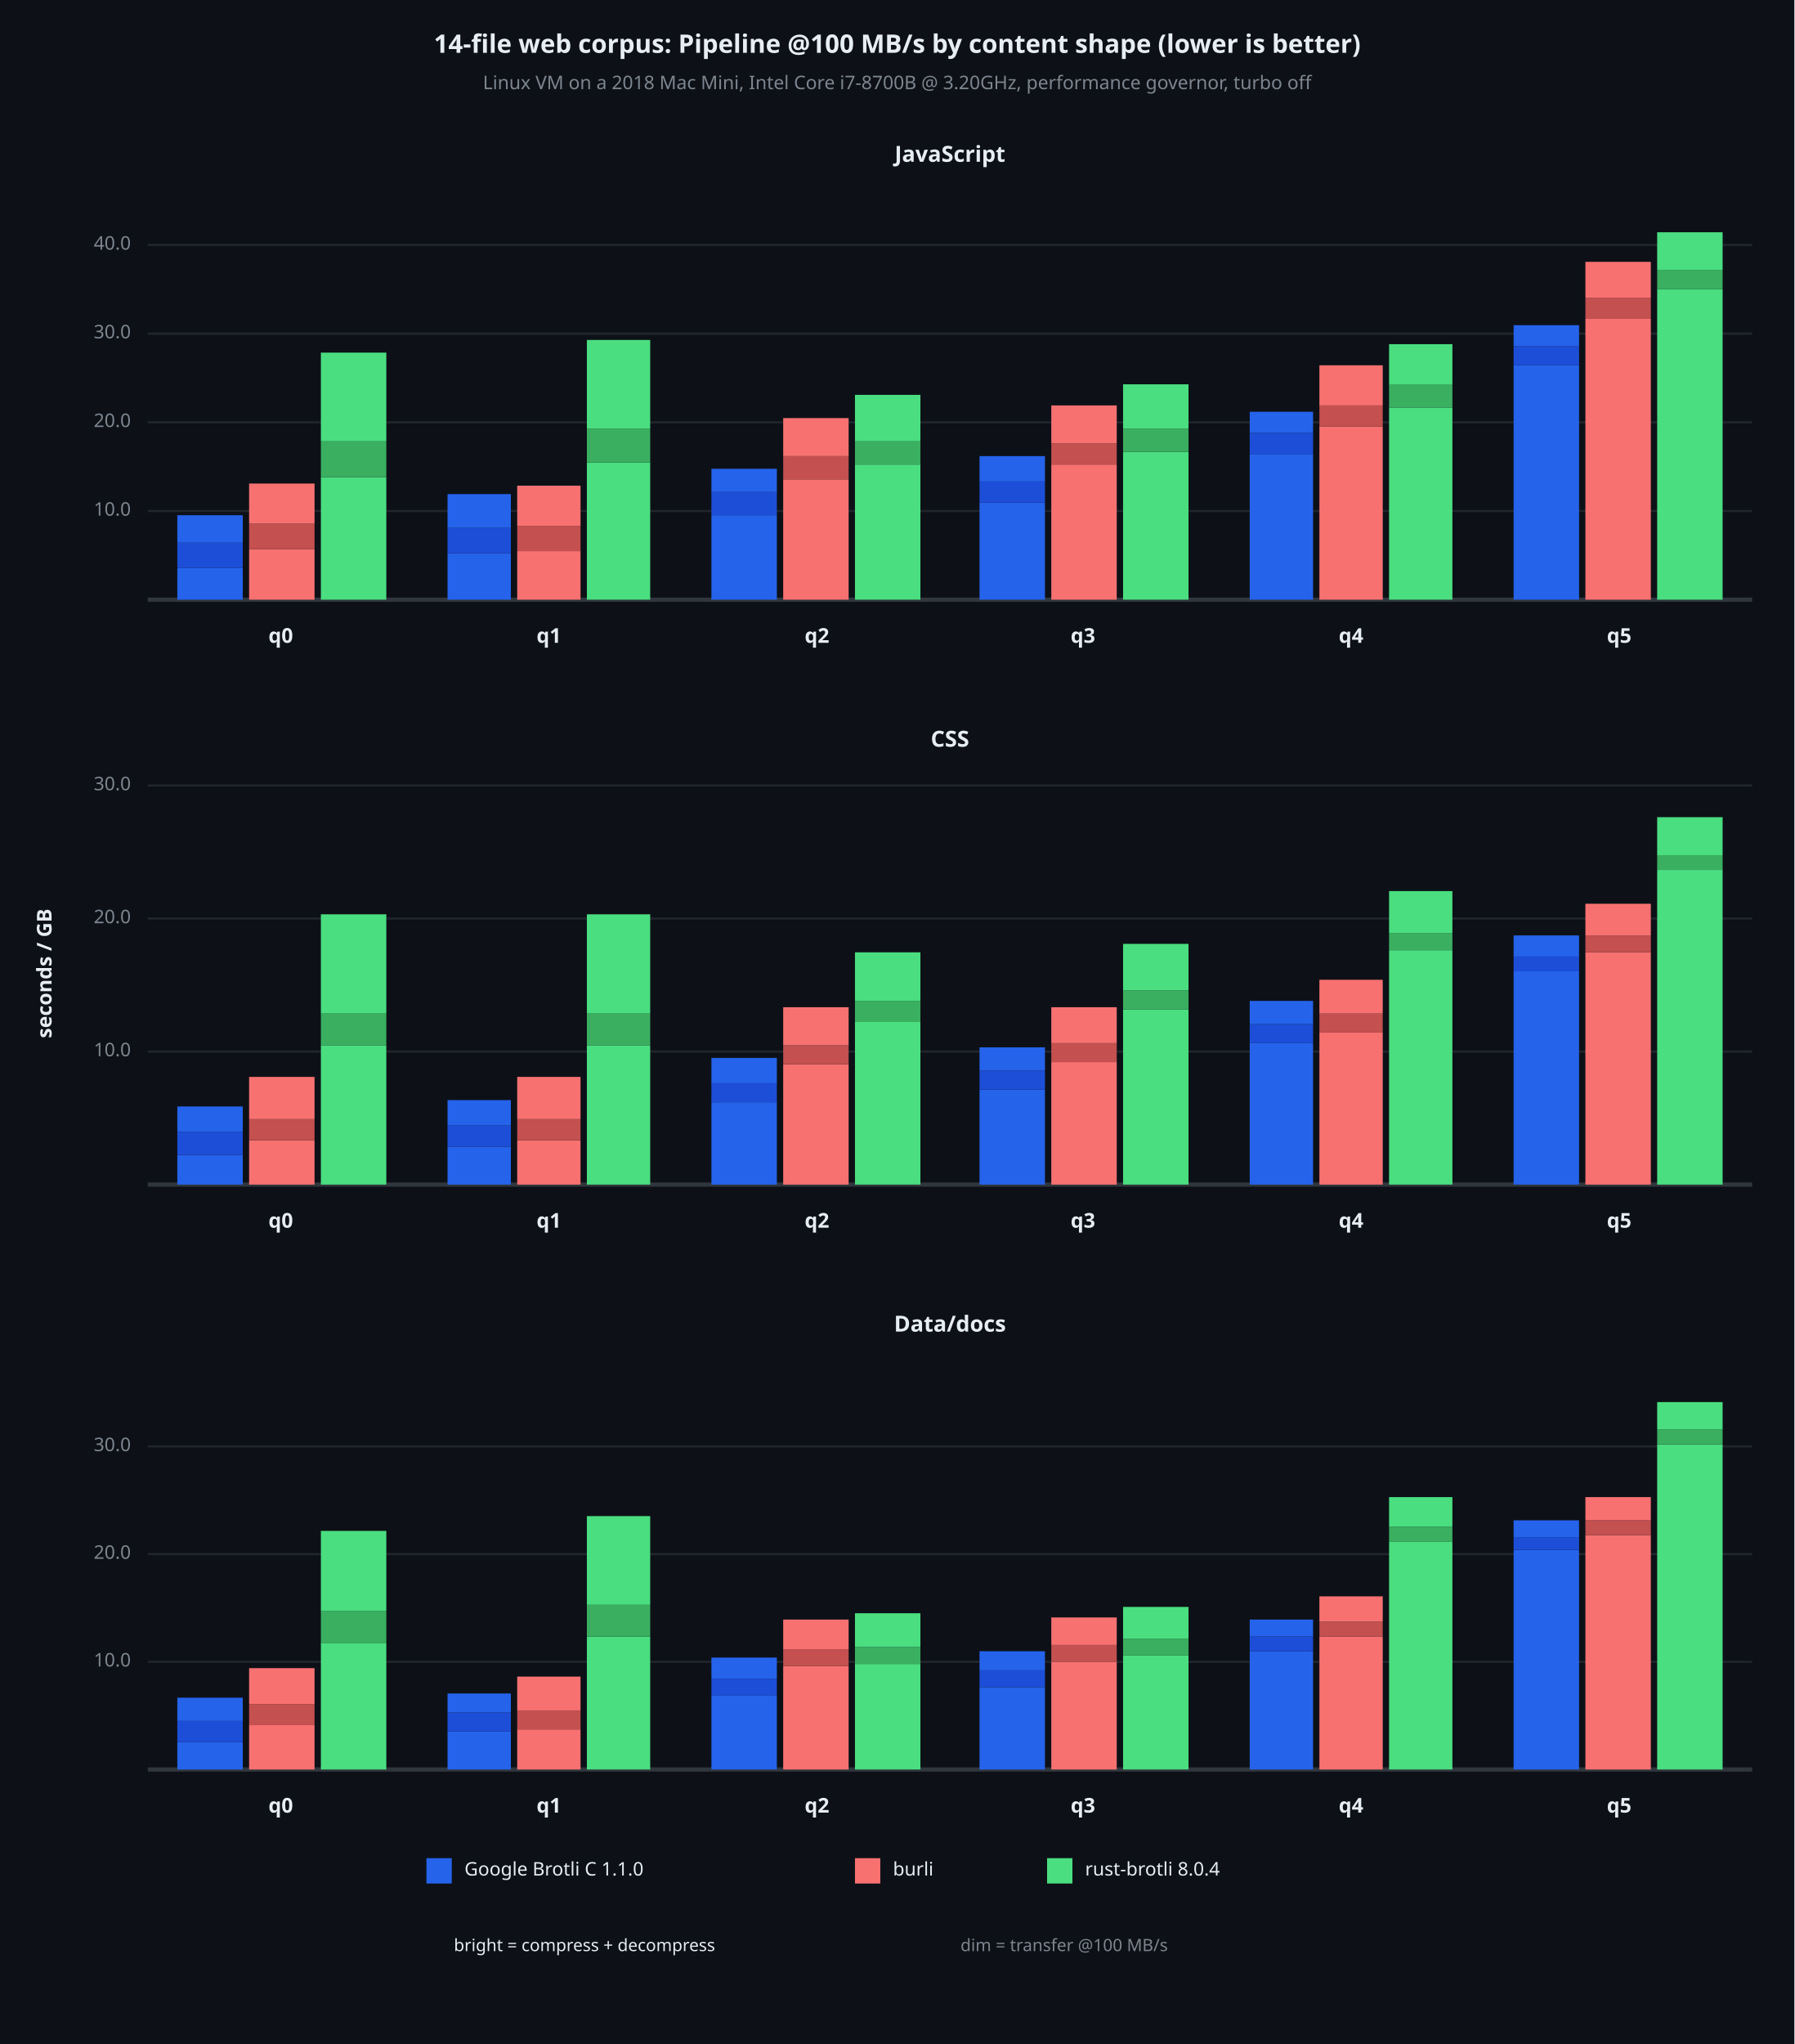
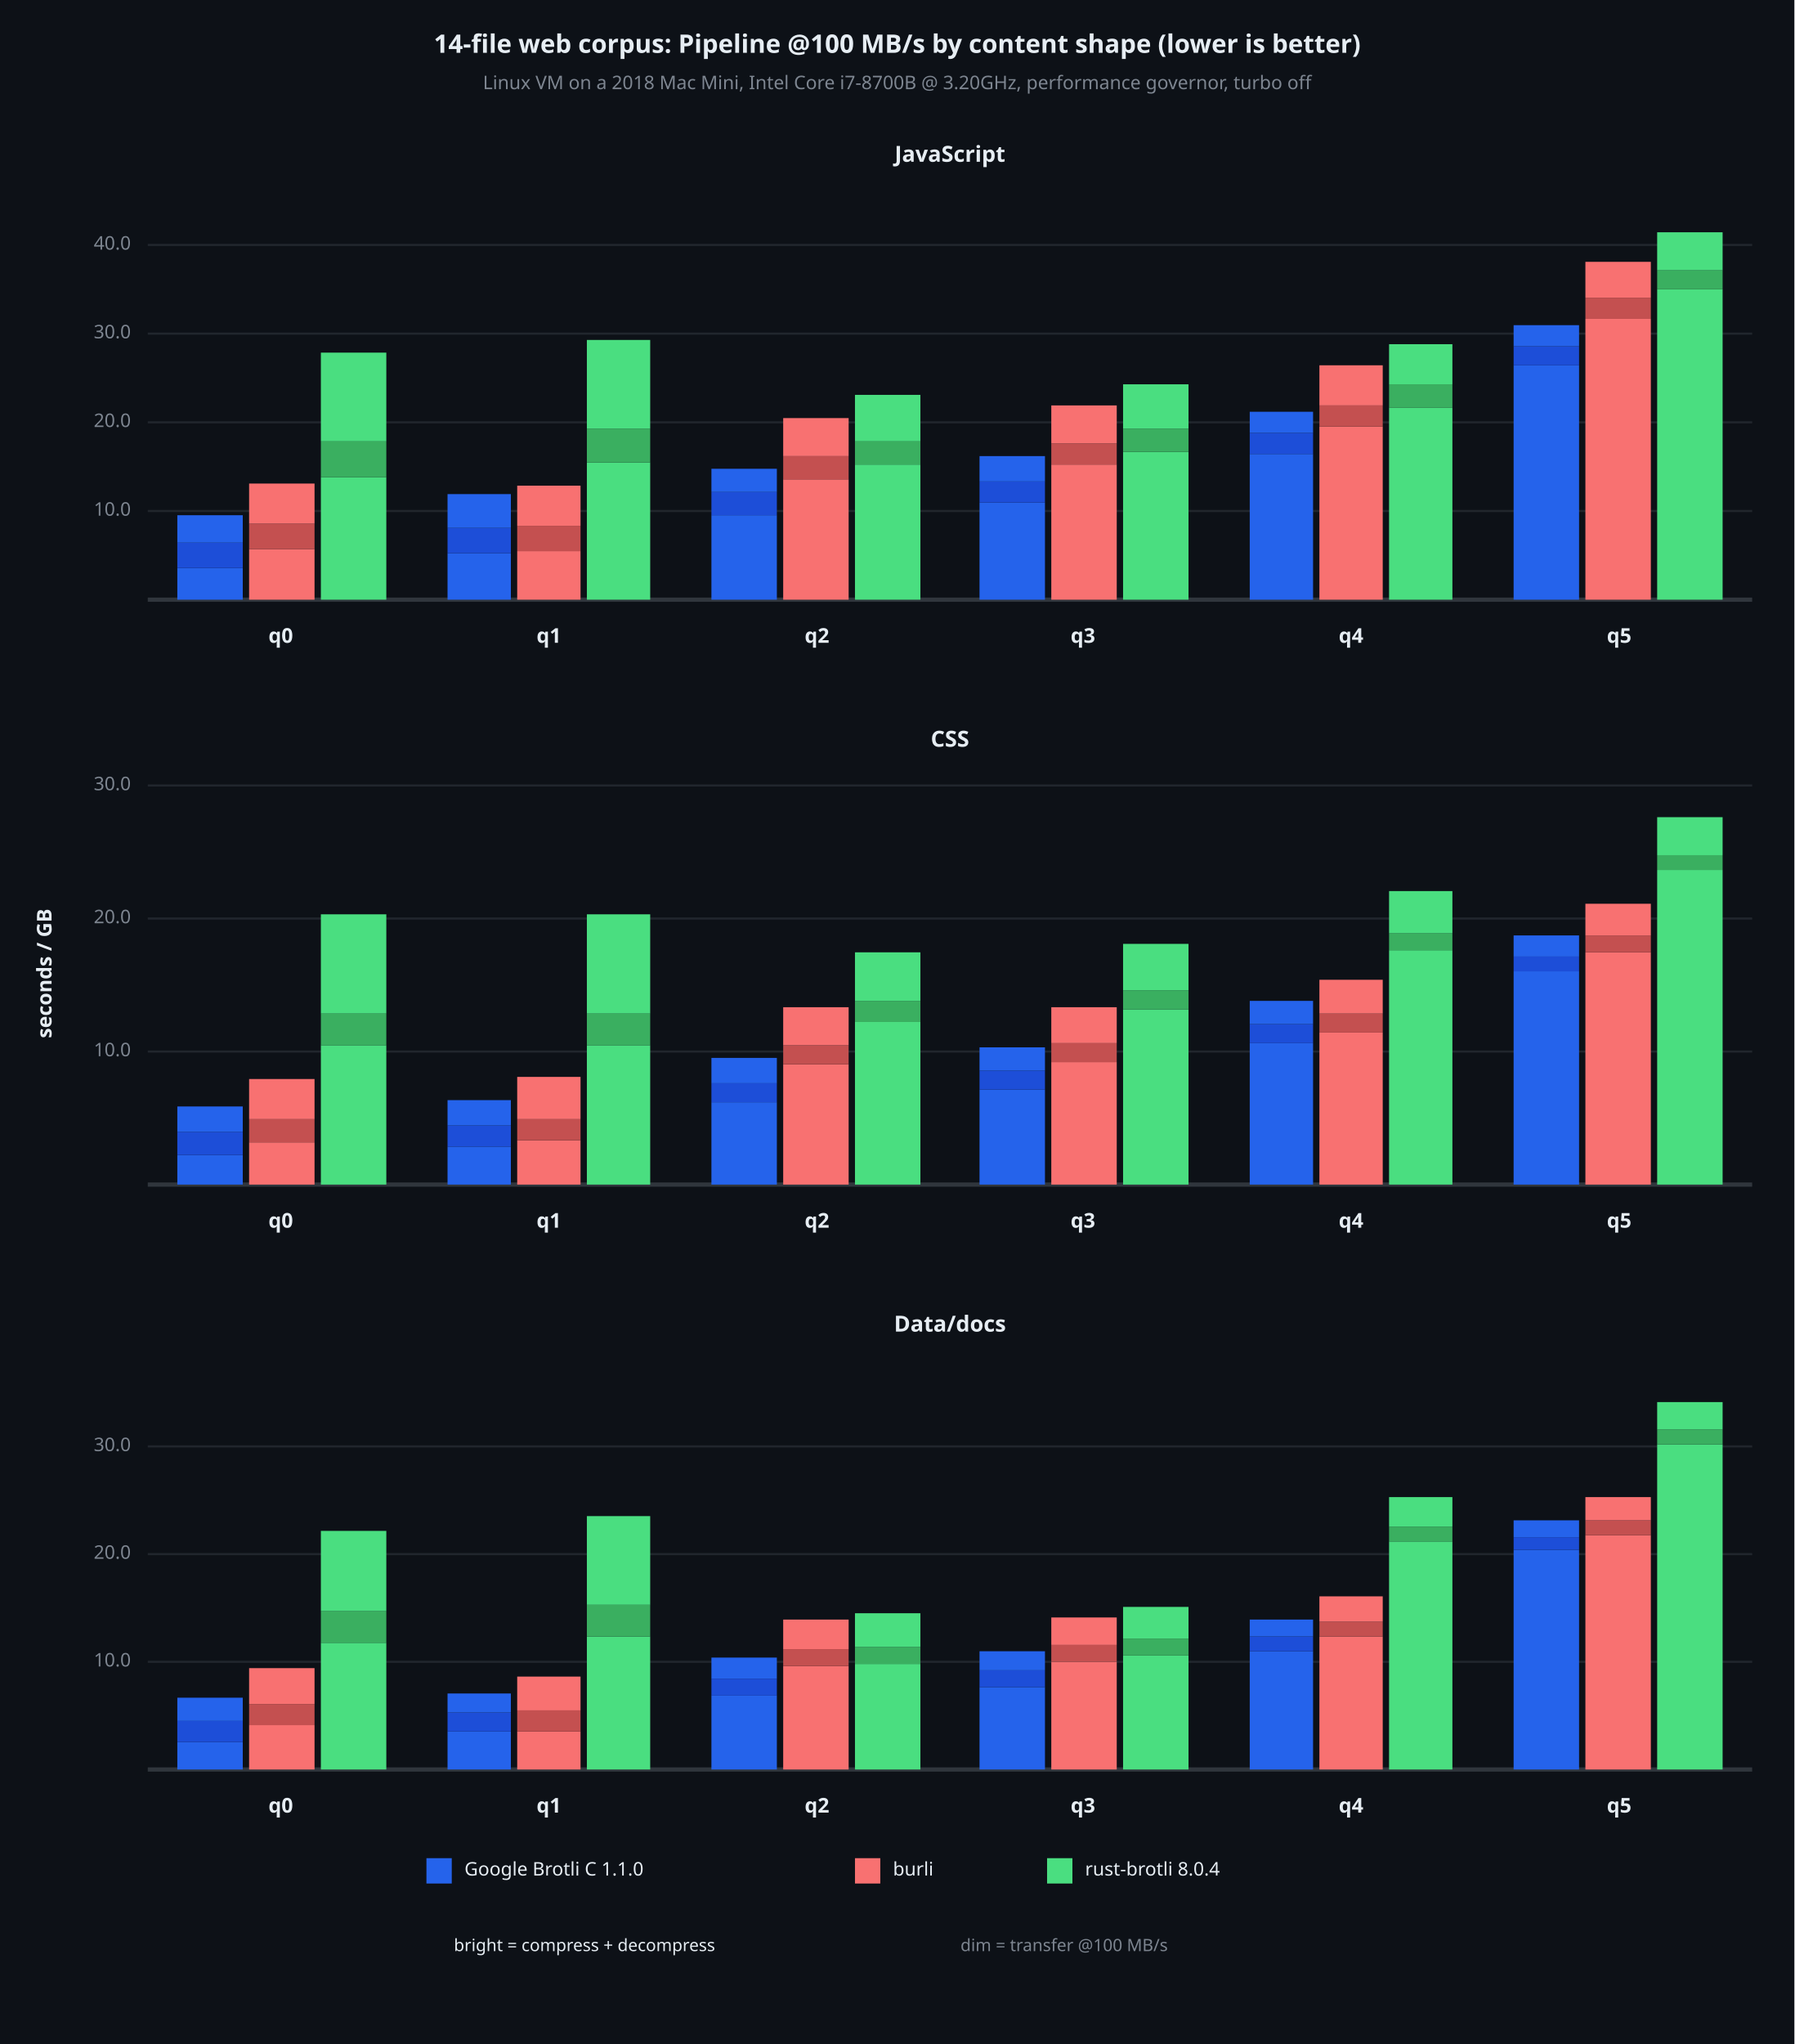
<svg xmlns="http://www.w3.org/2000/svg" viewBox="0 0 850 968" font-family="system-ui, -apple-system, sans-serif">
  <rect x="0" y="0" width="850" height="968" opacity="1" fill="#0D1117" stroke="none" />
  <text x="425" y="22" dy="0.5ex" text-anchor="middle" font-family="sans-serif" font-size="12.097" opacity="1" fill="#E6EDF3" font-weight="bold">
14-file web corpus: Pipeline @100 MB/s by content shape (lower is better)
</text>
  <text x="425" y="40" dy="0.5ex" text-anchor="middle" font-family="sans-serif" font-size="8.871" opacity="1" fill="#7D8590">
Linux VM on a 2018 Mac Mini, Intel Core i7-8700B @ 3.20GHz, performance governor, turbo off
</text>
  <text x="22" y="461" dy="0.5ex" text-anchor="middle" font-family="sans-serif" font-size="9.677" opacity="1" fill="#E6EDF3" font-weight="bold" transform="rotate(270, 22, 461)">
seconds / GB
</text>
  <text x="450" y="74" dy="0.5ex" text-anchor="middle" font-family="sans-serif" font-size="10.484" opacity="1" fill="#E6EDF3" font-weight="bold">
JavaScript
</text>
  <polyline fill="none" opacity="1" stroke="#21262D" stroke-width="1" points="70,242 830,242 " />
  <text x="62" y="242" dy="0.5ex" text-anchor="end" font-family="sans-serif" font-size="8.871" opacity="1" fill="#7D8590">
10.0
</text>
  <polyline fill="none" opacity="1" stroke="#21262D" stroke-width="1" points="70,200 830,200 " />
  <text x="62" y="200" dy="0.5ex" text-anchor="end" font-family="sans-serif" font-size="8.871" opacity="1" fill="#7D8590">
20.0
</text>
  <polyline fill="none" opacity="1" stroke="#21262D" stroke-width="1" points="70,158 830,158 " />
  <text x="62" y="158" dy="0.5ex" text-anchor="end" font-family="sans-serif" font-size="8.871" opacity="1" fill="#7D8590">
30.0
</text>
  <polyline fill="none" opacity="1" stroke="#21262D" stroke-width="1" points="70,116 830,116 " />
  <text x="62" y="116" dy="0.5ex" text-anchor="end" font-family="sans-serif" font-size="8.871" opacity="1" fill="#7D8590">
40.0
</text>
  <polyline fill="none" opacity="1" stroke="#30363D" stroke-width="2" points="70,284 830,284 " />
  <rect x="84" y="269" width="31" height="15" opacity="1" fill="#2563EB" stroke="none" />
  <rect x="84" y="257" width="31" height="12" opacity="1" fill="#1D4ED8" stroke="none" />
  <rect x="84" y="244" width="31" height="13" opacity="1" fill="#2563EB" stroke="none" />
  <rect x="118" y="260" width="31" height="24" opacity="1" fill="#F87171" stroke="none" />
  <rect x="118" y="248" width="31" height="12" opacity="1" fill="#C45050" stroke="none" />
  <rect x="118" y="229" width="31" height="19" opacity="1" fill="#F87171" stroke="none" />
  <rect x="152" y="226" width="31" height="58" opacity="1" fill="#4ADE80" stroke="none" />
  <rect x="152" y="209" width="31" height="17" opacity="1" fill="#3AAF60" stroke="none" />
  <rect x="152" y="167" width="31" height="42" opacity="1" fill="#4ADE80" stroke="none" />
  <text x="133" y="302" dy="0.5ex" text-anchor="middle" font-family="sans-serif" font-size="9.677" opacity="1" fill="#E6EDF3" font-weight="bold">
q0
</text>
  <rect x="212" y="262" width="30" height="22" opacity="1" fill="#2563EB" stroke="none" />
  <rect x="212" y="250" width="30" height="12" opacity="1" fill="#1D4ED8" stroke="none" />
  <rect x="212" y="234" width="30" height="16" opacity="1" fill="#2563EB" stroke="none" />
  <rect x="245" y="261" width="30" height="23" opacity="1" fill="#F87171" stroke="none" />
  <rect x="245" y="249" width="30" height="12" opacity="1" fill="#C45050" stroke="none" />
  <rect x="245" y="230" width="30" height="19" opacity="1" fill="#F87171" stroke="none" />
  <rect x="278" y="219" width="30" height="65" opacity="1" fill="#4ADE80" stroke="none" />
  <rect x="278" y="203" width="30" height="16" opacity="1" fill="#3AAF60" stroke="none" />
  <rect x="278" y="161" width="30" height="42" opacity="1" fill="#4ADE80" stroke="none" />
  <text x="260" y="302" dy="0.5ex" text-anchor="middle" font-family="sans-serif" font-size="9.677" opacity="1" fill="#E6EDF3" font-weight="bold">
q1
</text>
  <rect x="337" y="244" width="31" height="40" opacity="1" fill="#2563EB" stroke="none" />
  <rect x="337" y="233" width="31" height="11" opacity="1" fill="#1D4ED8" stroke="none" />
  <rect x="337" y="222" width="31" height="11" opacity="1" fill="#2563EB" stroke="none" />
  <rect x="371" y="227" width="31" height="57" opacity="1" fill="#F87171" stroke="none" />
  <rect x="371" y="216" width="31" height="11" opacity="1" fill="#C45050" stroke="none" />
  <rect x="371" y="198" width="31" height="18" opacity="1" fill="#F87171" stroke="none" />
  <rect x="405" y="220" width="31" height="64" opacity="1" fill="#4ADE80" stroke="none" />
  <rect x="405" y="209" width="31" height="11" opacity="1" fill="#3AAF60" stroke="none" />
  <rect x="405" y="187" width="31" height="22" opacity="1" fill="#4ADE80" stroke="none" />
  <text x="387" y="302" dy="0.5ex" text-anchor="middle" font-family="sans-serif" font-size="9.677" opacity="1" fill="#E6EDF3" font-weight="bold">
q2
</text>
  <rect x="464" y="238" width="31" height="46" opacity="1" fill="#2563EB" stroke="none" />
  <rect x="464" y="228" width="31" height="10" opacity="1" fill="#1D4ED8" stroke="none" />
  <rect x="464" y="216" width="31" height="12" opacity="1" fill="#2563EB" stroke="none" />
  <rect x="498" y="220" width="31" height="64" opacity="1" fill="#F87171" stroke="none" />
  <rect x="498" y="210" width="31" height="10" opacity="1" fill="#C45050" stroke="none" />
  <rect x="498" y="192" width="31" height="18" opacity="1" fill="#F87171" stroke="none" />
  <rect x="532" y="214" width="31" height="70" opacity="1" fill="#4ADE80" stroke="none" />
  <rect x="532" y="203" width="31" height="11" opacity="1" fill="#3AAF60" stroke="none" />
  <rect x="532" y="182" width="31" height="21" opacity="1" fill="#4ADE80" stroke="none" />
  <text x="513" y="302" dy="0.5ex" text-anchor="middle" font-family="sans-serif" font-size="9.677" opacity="1" fill="#E6EDF3" font-weight="bold">
q3
</text>
  <rect x="592" y="215" width="30" height="69" opacity="1" fill="#2563EB" stroke="none" />
  <rect x="592" y="205" width="30" height="10" opacity="1" fill="#1D4ED8" stroke="none" />
  <rect x="592" y="195" width="30" height="10" opacity="1" fill="#2563EB" stroke="none" />
  <rect x="625" y="202" width="30" height="82" opacity="1" fill="#F87171" stroke="none" />
  <rect x="625" y="192" width="30" height="10" opacity="1" fill="#C45050" stroke="none" />
  <rect x="625" y="173" width="30" height="19" opacity="1" fill="#F87171" stroke="none" />
  <rect x="658" y="193" width="30" height="91" opacity="1" fill="#4ADE80" stroke="none" />
  <rect x="658" y="182" width="30" height="11" opacity="1" fill="#3AAF60" stroke="none" />
  <rect x="658" y="163" width="30" height="19" opacity="1" fill="#4ADE80" stroke="none" />
  <text x="640" y="302" dy="0.5ex" text-anchor="middle" font-family="sans-serif" font-size="9.677" opacity="1" fill="#E6EDF3" font-weight="bold">
q4
</text>
  <rect x="717" y="173" width="31" height="111" opacity="1" fill="#2563EB" stroke="none" />
  <rect x="717" y="164" width="31" height="9" opacity="1" fill="#1D4ED8" stroke="none" />
  <rect x="717" y="154" width="31" height="10" opacity="1" fill="#2563EB" stroke="none" />
  <rect x="751" y="151" width="31" height="133" opacity="1" fill="#F87171" stroke="none" />
  <rect x="751" y="141" width="31" height="10" opacity="1" fill="#C45050" stroke="none" />
  <rect x="751" y="124" width="31" height="17" opacity="1" fill="#F87171" stroke="none" />
  <rect x="785" y="137" width="31" height="147" opacity="1" fill="#4ADE80" stroke="none" />
  <rect x="785" y="128" width="31" height="9" opacity="1" fill="#3AAF60" stroke="none" />
  <rect x="785" y="110" width="31" height="18" opacity="1" fill="#4ADE80" stroke="none" />
  <text x="767" y="302" dy="0.5ex" text-anchor="middle" font-family="sans-serif" font-size="9.677" opacity="1" fill="#E6EDF3" font-weight="bold">
q5
</text>
  <text x="450" y="351" dy="0.5ex" text-anchor="middle" font-family="sans-serif" font-size="10.484" opacity="1" fill="#E6EDF3" font-weight="bold">
CSS
</text>
  <polyline fill="none" opacity="1" stroke="#21262D" stroke-width="1" points="70,498 830,498 " />
  <text x="62" y="498" dy="0.5ex" text-anchor="end" font-family="sans-serif" font-size="8.871" opacity="1" fill="#7D8590">
10.0
</text>
  <polyline fill="none" opacity="1" stroke="#21262D" stroke-width="1" points="70,435 830,435 " />
  <text x="62" y="435" dy="0.5ex" text-anchor="end" font-family="sans-serif" font-size="8.871" opacity="1" fill="#7D8590">
20.0
</text>
  <polyline fill="none" opacity="1" stroke="#21262D" stroke-width="1" points="70,372 830,372 " />
  <text x="62" y="372" dy="0.5ex" text-anchor="end" font-family="sans-serif" font-size="8.871" opacity="1" fill="#7D8590">
30.0
</text>
  <polyline fill="none" opacity="1" stroke="#30363D" stroke-width="2" points="70,561 830,561 " />
  <rect x="84" y="547" width="31" height="14" opacity="1" fill="#2563EB" stroke="none" />
  <rect x="84" y="536" width="31" height="11" opacity="1" fill="#1D4ED8" stroke="none" />
  <rect x="84" y="524" width="31" height="12" opacity="1" fill="#2563EB" stroke="none" />
-   <rect x="118" y="540" width="31" height="21" opacity="1" fill="#F87171" stroke="none" />
-   <rect x="118" y="530" width="31" height="10" opacity="1" fill="#C45050" stroke="none" />
-   <rect x="118" y="510" width="31" height="20" opacity="1" fill="#F87171" stroke="none" />
+   <rect x="118" y="541" width="31" height="20" opacity="1" fill="#F87171" stroke="none" />
+   <rect x="118" y="530" width="31" height="11" opacity="1" fill="#C45050" stroke="none" />
+   <rect x="118" y="511" width="31" height="19" opacity="1" fill="#F87171" stroke="none" />
  <rect x="152" y="495" width="31" height="66" opacity="1" fill="#4ADE80" stroke="none" />
  <rect x="152" y="480" width="31" height="15" opacity="1" fill="#3AAF60" stroke="none" />
  <rect x="152" y="433" width="31" height="47" opacity="1" fill="#4ADE80" stroke="none" />
  <text x="133" y="579" dy="0.5ex" text-anchor="middle" font-family="sans-serif" font-size="9.677" opacity="1" fill="#E6EDF3" font-weight="bold">
q0
</text>
  <rect x="212" y="543" width="30" height="18" opacity="1" fill="#2563EB" stroke="none" />
  <rect x="212" y="533" width="30" height="10" opacity="1" fill="#1D4ED8" stroke="none" />
  <rect x="212" y="521" width="30" height="12" opacity="1" fill="#2563EB" stroke="none" />
  <rect x="245" y="540" width="30" height="21" opacity="1" fill="#F87171" stroke="none" />
  <rect x="245" y="530" width="30" height="10" opacity="1" fill="#C45050" stroke="none" />
  <rect x="245" y="510" width="30" height="20" opacity="1" fill="#F87171" stroke="none" />
  <rect x="278" y="495" width="30" height="66" opacity="1" fill="#4ADE80" stroke="none" />
  <rect x="278" y="480" width="30" height="15" opacity="1" fill="#3AAF60" stroke="none" />
  <rect x="278" y="433" width="30" height="47" opacity="1" fill="#4ADE80" stroke="none" />
  <text x="260" y="579" dy="0.5ex" text-anchor="middle" font-family="sans-serif" font-size="9.677" opacity="1" fill="#E6EDF3" font-weight="bold">
q1
</text>
  <rect x="337" y="522" width="31" height="39" opacity="1" fill="#2563EB" stroke="none" />
  <rect x="337" y="513" width="31" height="9" opacity="1" fill="#1D4ED8" stroke="none" />
  <rect x="337" y="501" width="31" height="12" opacity="1" fill="#2563EB" stroke="none" />
  <rect x="371" y="504" width="31" height="57" opacity="1" fill="#F87171" stroke="none" />
  <rect x="371" y="495" width="31" height="9" opacity="1" fill="#C45050" stroke="none" />
  <rect x="371" y="477" width="31" height="18" opacity="1" fill="#F87171" stroke="none" />
  <rect x="405" y="484" width="31" height="77" opacity="1" fill="#4ADE80" stroke="none" />
  <rect x="405" y="474" width="31" height="10" opacity="1" fill="#3AAF60" stroke="none" />
  <rect x="405" y="451" width="31" height="23" opacity="1" fill="#4ADE80" stroke="none" />
  <text x="387" y="579" dy="0.5ex" text-anchor="middle" font-family="sans-serif" font-size="9.677" opacity="1" fill="#E6EDF3" font-weight="bold">
q2
</text>
  <rect x="464" y="516" width="31" height="45" opacity="1" fill="#2563EB" stroke="none" />
  <rect x="464" y="507" width="31" height="9" opacity="1" fill="#1D4ED8" stroke="none" />
  <rect x="464" y="496" width="31" height="11" opacity="1" fill="#2563EB" stroke="none" />
  <rect x="498" y="503" width="31" height="58" opacity="1" fill="#F87171" stroke="none" />
  <rect x="498" y="494" width="31" height="9" opacity="1" fill="#C45050" stroke="none" />
  <rect x="498" y="477" width="31" height="17" opacity="1" fill="#F87171" stroke="none" />
  <rect x="532" y="478" width="31" height="83" opacity="1" fill="#4ADE80" stroke="none" />
  <rect x="532" y="469" width="31" height="9" opacity="1" fill="#3AAF60" stroke="none" />
  <rect x="532" y="447" width="31" height="22" opacity="1" fill="#4ADE80" stroke="none" />
  <text x="513" y="579" dy="0.5ex" text-anchor="middle" font-family="sans-serif" font-size="9.677" opacity="1" fill="#E6EDF3" font-weight="bold">
q3
</text>
  <rect x="592" y="494" width="30" height="67" opacity="1" fill="#2563EB" stroke="none" />
  <rect x="592" y="485" width="30" height="9" opacity="1" fill="#1D4ED8" stroke="none" />
  <rect x="592" y="474" width="30" height="11" opacity="1" fill="#2563EB" stroke="none" />
  <rect x="625" y="489" width="30" height="72" opacity="1" fill="#F87171" stroke="none" />
  <rect x="625" y="480" width="30" height="9" opacity="1" fill="#C45050" stroke="none" />
  <rect x="625" y="464" width="30" height="16" opacity="1" fill="#F87171" stroke="none" />
  <rect x="658" y="450" width="30" height="111" opacity="1" fill="#4ADE80" stroke="none" />
  <rect x="658" y="442" width="30" height="8" opacity="1" fill="#3AAF60" stroke="none" />
  <rect x="658" y="422" width="30" height="20" opacity="1" fill="#4ADE80" stroke="none" />
  <text x="640" y="579" dy="0.5ex" text-anchor="middle" font-family="sans-serif" font-size="9.677" opacity="1" fill="#E6EDF3" font-weight="bold">
q4
</text>
  <rect x="717" y="460" width="31" height="101" opacity="1" fill="#2563EB" stroke="none" />
  <rect x="717" y="453" width="31" height="7" opacity="1" fill="#1D4ED8" stroke="none" />
  <rect x="717" y="443" width="31" height="10" opacity="1" fill="#2563EB" stroke="none" />
  <rect x="751" y="451" width="31" height="110" opacity="1" fill="#F87171" stroke="none" />
  <rect x="751" y="443" width="31" height="8" opacity="1" fill="#C45050" stroke="none" />
  <rect x="751" y="428" width="31" height="15" opacity="1" fill="#F87171" stroke="none" />
  <rect x="785" y="412" width="31" height="149" opacity="1" fill="#4ADE80" stroke="none" />
  <rect x="785" y="405" width="31" height="7" opacity="1" fill="#3AAF60" stroke="none" />
  <rect x="785" y="387" width="31" height="18" opacity="1" fill="#4ADE80" stroke="none" />
  <text x="767" y="579" dy="0.5ex" text-anchor="middle" font-family="sans-serif" font-size="9.677" opacity="1" fill="#E6EDF3" font-weight="bold">
q5
</text>
  <text x="450" y="628" dy="0.5ex" text-anchor="middle" font-family="sans-serif" font-size="10.484" opacity="1" fill="#E6EDF3" font-weight="bold">
Data/docs
</text>
  <polyline fill="none" opacity="1" stroke="#21262D" stroke-width="1" points="70,787 830,787 " />
  <text x="62" y="787" dy="0.5ex" text-anchor="end" font-family="sans-serif" font-size="8.871" opacity="1" fill="#7D8590">
10.0
</text>
  <polyline fill="none" opacity="1" stroke="#21262D" stroke-width="1" points="70,736 830,736 " />
  <text x="62" y="736" dy="0.5ex" text-anchor="end" font-family="sans-serif" font-size="8.871" opacity="1" fill="#7D8590">
20.0
</text>
  <polyline fill="none" opacity="1" stroke="#21262D" stroke-width="1" points="70,685 830,685 " />
  <text x="62" y="685" dy="0.5ex" text-anchor="end" font-family="sans-serif" font-size="8.871" opacity="1" fill="#7D8590">
30.0
</text>
  <polyline fill="none" opacity="1" stroke="#30363D" stroke-width="2" points="70,838 830,838 " />
  <rect x="84" y="825" width="31" height="13" opacity="1" fill="#2563EB" stroke="none" />
  <rect x="84" y="815" width="31" height="10" opacity="1" fill="#1D4ED8" stroke="none" />
  <rect x="84" y="804" width="31" height="11" opacity="1" fill="#2563EB" stroke="none" />
  <rect x="118" y="817" width="31" height="21" opacity="1" fill="#F87171" stroke="none" />
  <rect x="118" y="807" width="31" height="10" opacity="1" fill="#C45050" stroke="none" />
  <rect x="118" y="790" width="31" height="17" opacity="1" fill="#F87171" stroke="none" />
  <rect x="152" y="778" width="31" height="60" opacity="1" fill="#4ADE80" stroke="none" />
  <rect x="152" y="763" width="31" height="15" opacity="1" fill="#3AAF60" stroke="none" />
  <rect x="152" y="725" width="31" height="38" opacity="1" fill="#4ADE80" stroke="none" />
  <text x="133" y="856" dy="0.5ex" text-anchor="middle" font-family="sans-serif" font-size="9.677" opacity="1" fill="#E6EDF3" font-weight="bold">
q0
</text>
  <rect x="212" y="820" width="30" height="18" opacity="1" fill="#2563EB" stroke="none" />
  <rect x="212" y="811" width="30" height="9" opacity="1" fill="#1D4ED8" stroke="none" />
  <rect x="212" y="802" width="30" height="9" opacity="1" fill="#2563EB" stroke="none" />
-   <rect x="245" y="819" width="30" height="19" opacity="1" fill="#F87171" stroke="none" />
-   <rect x="245" y="810" width="30" height="9" opacity="1" fill="#C45050" stroke="none" />
+   <rect x="245" y="820" width="30" height="18" opacity="1" fill="#F87171" stroke="none" />
+   <rect x="245" y="810" width="30" height="10" opacity="1" fill="#C45050" stroke="none" />
  <rect x="245" y="794" width="30" height="16" opacity="1" fill="#F87171" stroke="none" />
  <rect x="278" y="775" width="30" height="63" opacity="1" fill="#4ADE80" stroke="none" />
  <rect x="278" y="760" width="30" height="15" opacity="1" fill="#3AAF60" stroke="none" />
  <rect x="278" y="718" width="30" height="42" opacity="1" fill="#4ADE80" stroke="none" />
  <text x="260" y="856" dy="0.5ex" text-anchor="middle" font-family="sans-serif" font-size="9.677" opacity="1" fill="#E6EDF3" font-weight="bold">
q1
</text>
  <rect x="337" y="803" width="31" height="35" opacity="1" fill="#2563EB" stroke="none" />
  <rect x="337" y="795" width="31" height="8" opacity="1" fill="#1D4ED8" stroke="none" />
  <rect x="337" y="785" width="31" height="10" opacity="1" fill="#2563EB" stroke="none" />
  <rect x="371" y="789" width="31" height="49" opacity="1" fill="#F87171" stroke="none" />
  <rect x="371" y="781" width="31" height="8" opacity="1" fill="#C45050" stroke="none" />
  <rect x="371" y="767" width="31" height="14" opacity="1" fill="#F87171" stroke="none" />
  <rect x="405" y="788" width="31" height="50" opacity="1" fill="#4ADE80" stroke="none" />
  <rect x="405" y="780" width="31" height="8" opacity="1" fill="#3AAF60" stroke="none" />
  <rect x="405" y="764" width="31" height="16" opacity="1" fill="#4ADE80" stroke="none" />
  <text x="387" y="856" dy="0.5ex" text-anchor="middle" font-family="sans-serif" font-size="9.677" opacity="1" fill="#E6EDF3" font-weight="bold">
q2
</text>
  <rect x="464" y="799" width="31" height="39" opacity="1" fill="#2563EB" stroke="none" />
  <rect x="464" y="791" width="31" height="8" opacity="1" fill="#1D4ED8" stroke="none" />
  <rect x="464" y="782" width="31" height="9" opacity="1" fill="#2563EB" stroke="none" />
  <rect x="498" y="787" width="31" height="51" opacity="1" fill="#F87171" stroke="none" />
  <rect x="498" y="779" width="31" height="8" opacity="1" fill="#C45050" stroke="none" />
  <rect x="498" y="766" width="31" height="13" opacity="1" fill="#F87171" stroke="none" />
  <rect x="532" y="784" width="31" height="54" opacity="1" fill="#4ADE80" stroke="none" />
  <rect x="532" y="776" width="31" height="8" opacity="1" fill="#3AAF60" stroke="none" />
  <rect x="532" y="761" width="31" height="15" opacity="1" fill="#4ADE80" stroke="none" />
  <text x="513" y="856" dy="0.5ex" text-anchor="middle" font-family="sans-serif" font-size="9.677" opacity="1" fill="#E6EDF3" font-weight="bold">
q3
</text>
  <rect x="592" y="782" width="30" height="56" opacity="1" fill="#2563EB" stroke="none" />
  <rect x="592" y="775" width="30" height="7" opacity="1" fill="#1D4ED8" stroke="none" />
  <rect x="592" y="767" width="30" height="8" opacity="1" fill="#2563EB" stroke="none" />
  <rect x="625" y="775" width="30" height="63" opacity="1" fill="#F87171" stroke="none" />
  <rect x="625" y="768" width="30" height="7" opacity="1" fill="#C45050" stroke="none" />
  <rect x="625" y="756" width="30" height="12" opacity="1" fill="#F87171" stroke="none" />
  <rect x="658" y="730" width="30" height="108" opacity="1" fill="#4ADE80" stroke="none" />
  <rect x="658" y="723" width="30" height="7" opacity="1" fill="#3AAF60" stroke="none" />
  <rect x="658" y="709" width="30" height="14" opacity="1" fill="#4ADE80" stroke="none" />
  <text x="640" y="856" dy="0.5ex" text-anchor="middle" font-family="sans-serif" font-size="9.677" opacity="1" fill="#E6EDF3" font-weight="bold">
q4
</text>
  <rect x="717" y="734" width="31" height="104" opacity="1" fill="#2563EB" stroke="none" />
  <rect x="717" y="728" width="31" height="6" opacity="1" fill="#1D4ED8" stroke="none" />
  <rect x="717" y="720" width="31" height="8" opacity="1" fill="#2563EB" stroke="none" />
  <rect x="751" y="727" width="31" height="111" opacity="1" fill="#F87171" stroke="none" />
  <rect x="751" y="720" width="31" height="7" opacity="1" fill="#C45050" stroke="none" />
  <rect x="751" y="709" width="31" height="11" opacity="1" fill="#F87171" stroke="none" />
  <rect x="785" y="684" width="31" height="154" opacity="1" fill="#4ADE80" stroke="none" />
  <rect x="785" y="677" width="31" height="7" opacity="1" fill="#3AAF60" stroke="none" />
  <rect x="785" y="664" width="31" height="13" opacity="1" fill="#4ADE80" stroke="none" />
  <text x="767" y="856" dy="0.5ex" text-anchor="middle" font-family="sans-serif" font-size="9.677" opacity="1" fill="#E6EDF3" font-weight="bold">
q5
</text>
  <rect x="202" y="880" width="12" height="12" opacity="1" fill="#2563EB" stroke="none" />
  <text x="220" y="886" dy="0.5ex" text-anchor="start" font-family="sans-serif" font-size="8.871" opacity="1" fill="#E6EDF3">
Google Brotli C 1.1.0
</text>
  <rect x="405" y="880" width="12" height="12" opacity="1" fill="#F87171" stroke="none" />
  <text x="423" y="886" dy="0.5ex" text-anchor="start" font-family="sans-serif" font-size="8.871" opacity="1" fill="#E6EDF3">
burli
</text>
  <rect x="496" y="880" width="12" height="12" opacity="1" fill="#4ADE80" stroke="none" />
  <text x="514" y="886" dy="0.5ex" text-anchor="start" font-family="sans-serif" font-size="8.871" opacity="1" fill="#E6EDF3">
rust-brotli 8.0.4
</text>
  <text x="215" y="922" dy="0.5ex" text-anchor="start" font-family="sans-serif" font-size="8.065" opacity="1" fill="#E6EDF3">
bright = compress + decompress
</text>
  <text x="455" y="922" dy="0.5ex" text-anchor="start" font-family="sans-serif" font-size="8.065" opacity="1" fill="#7D8590">
dim = transfer @100 MB/s
</text>
</svg>
